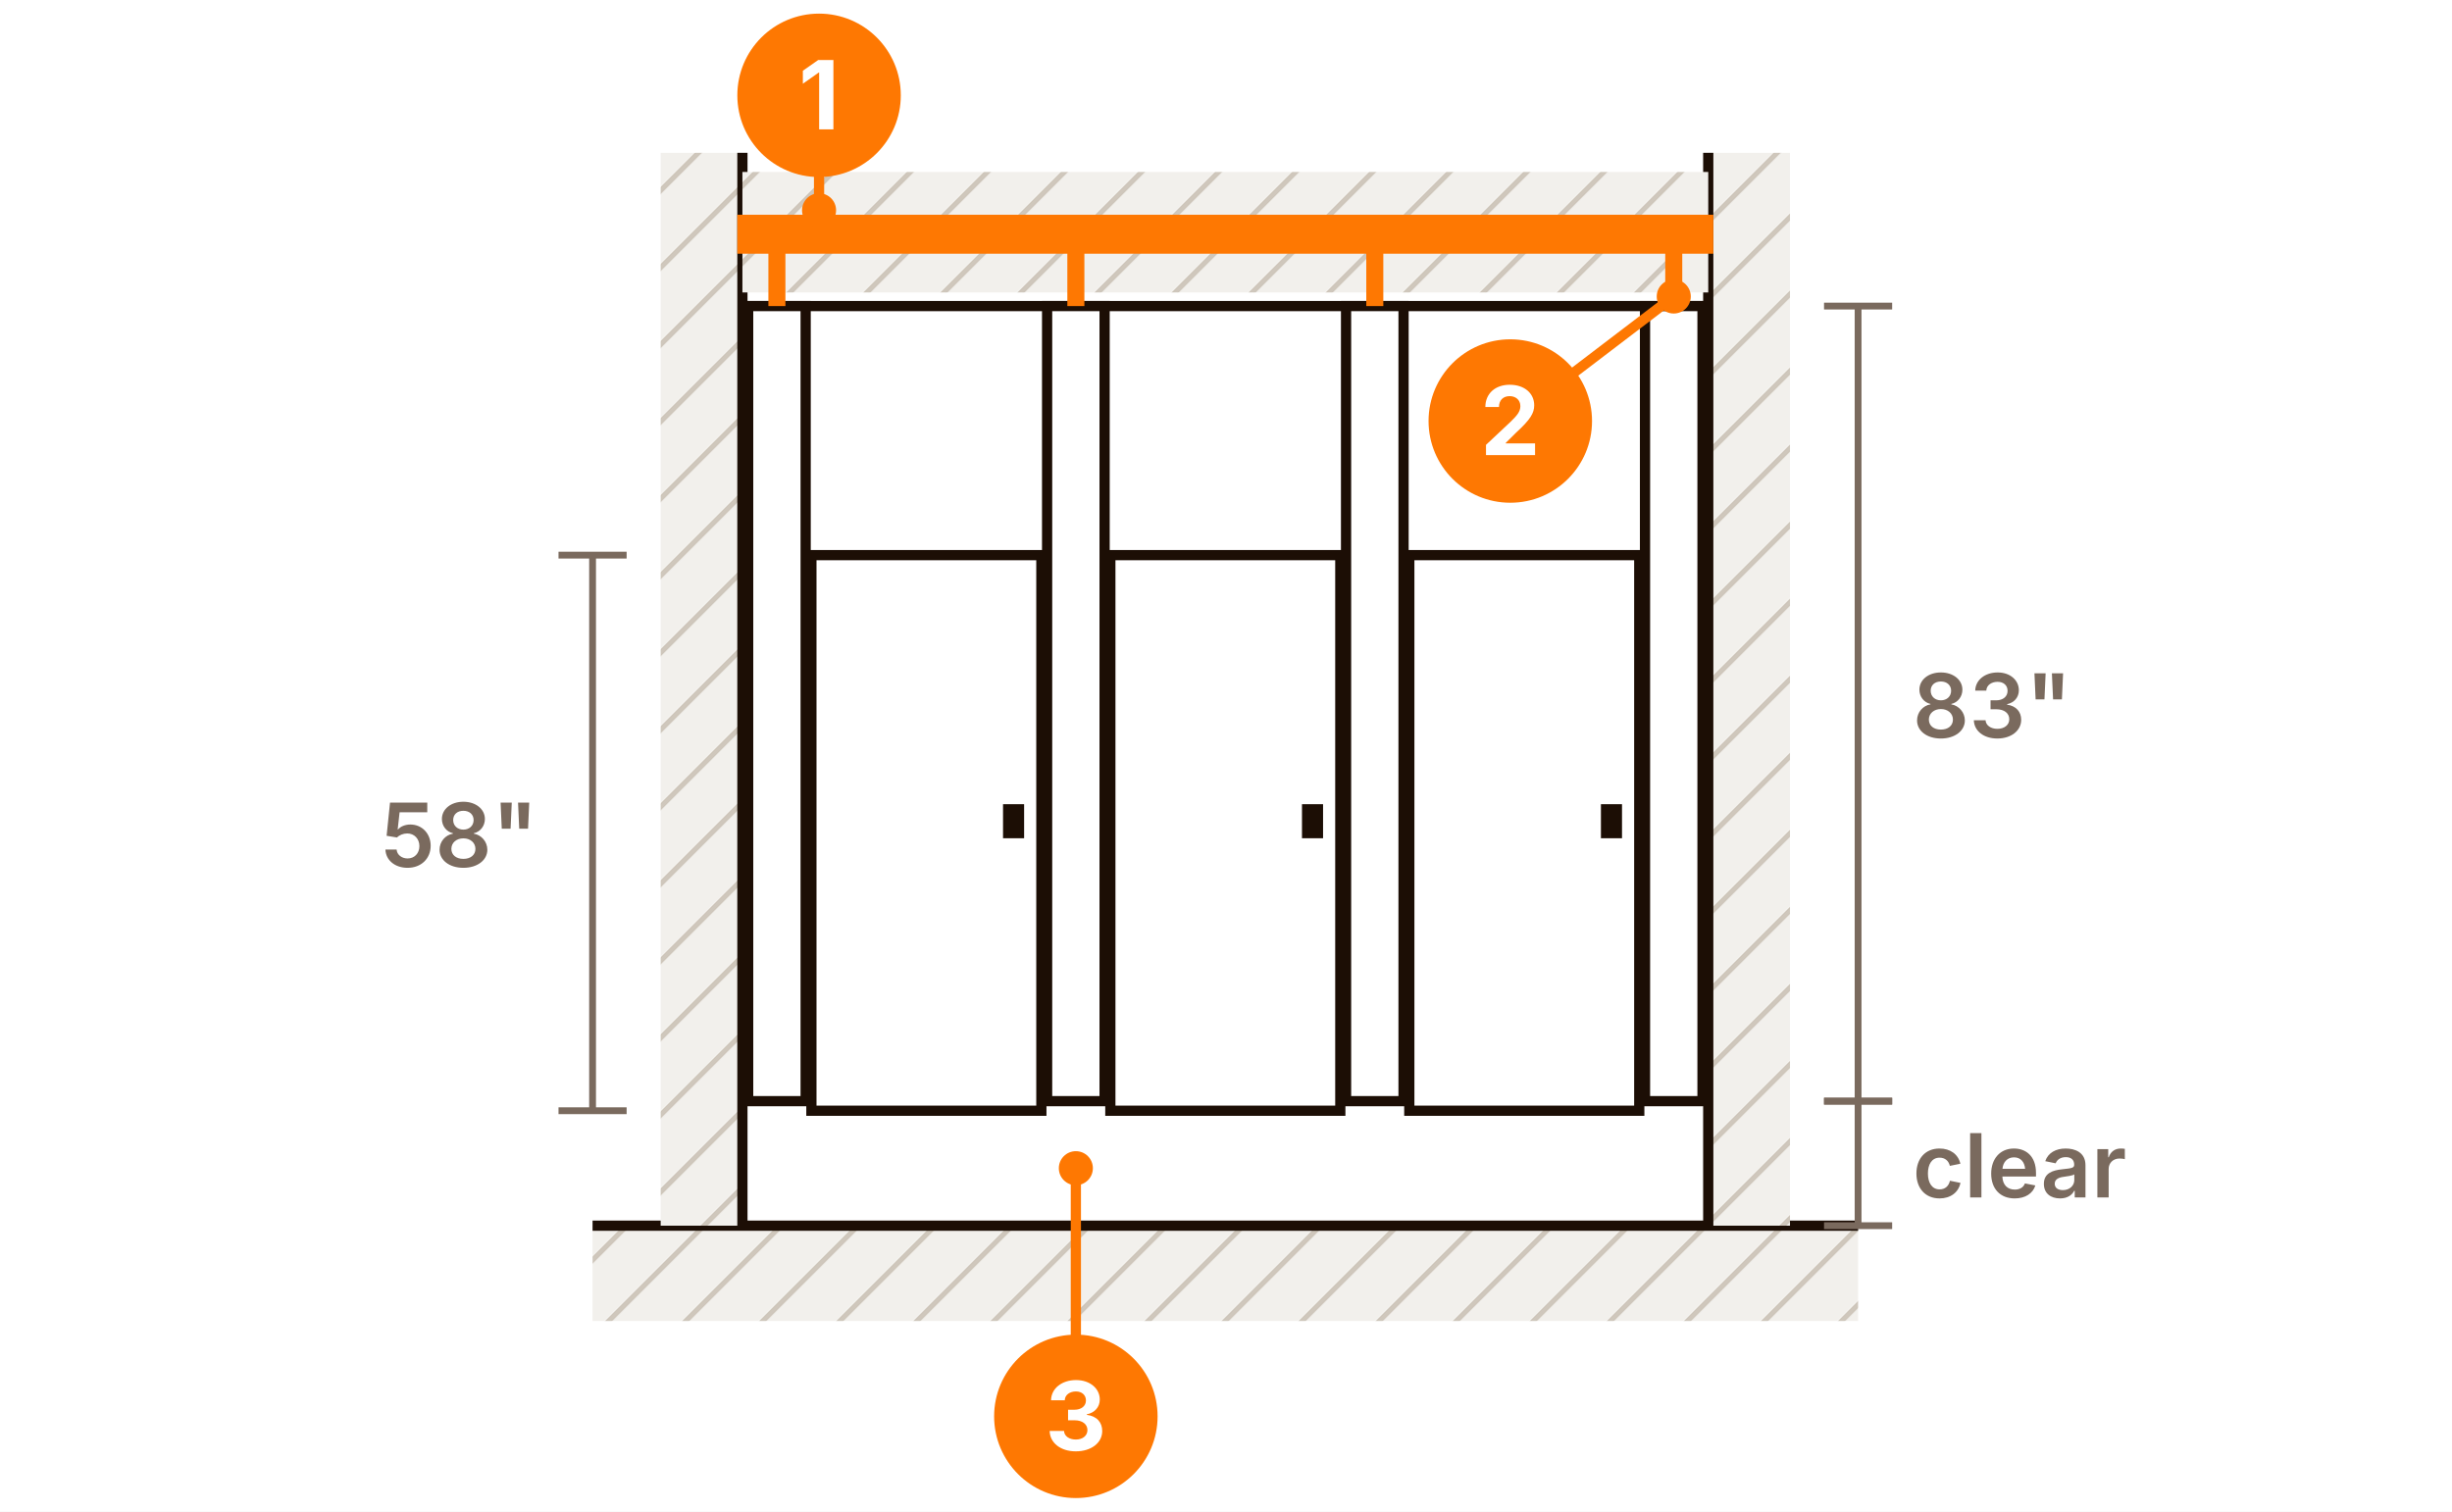
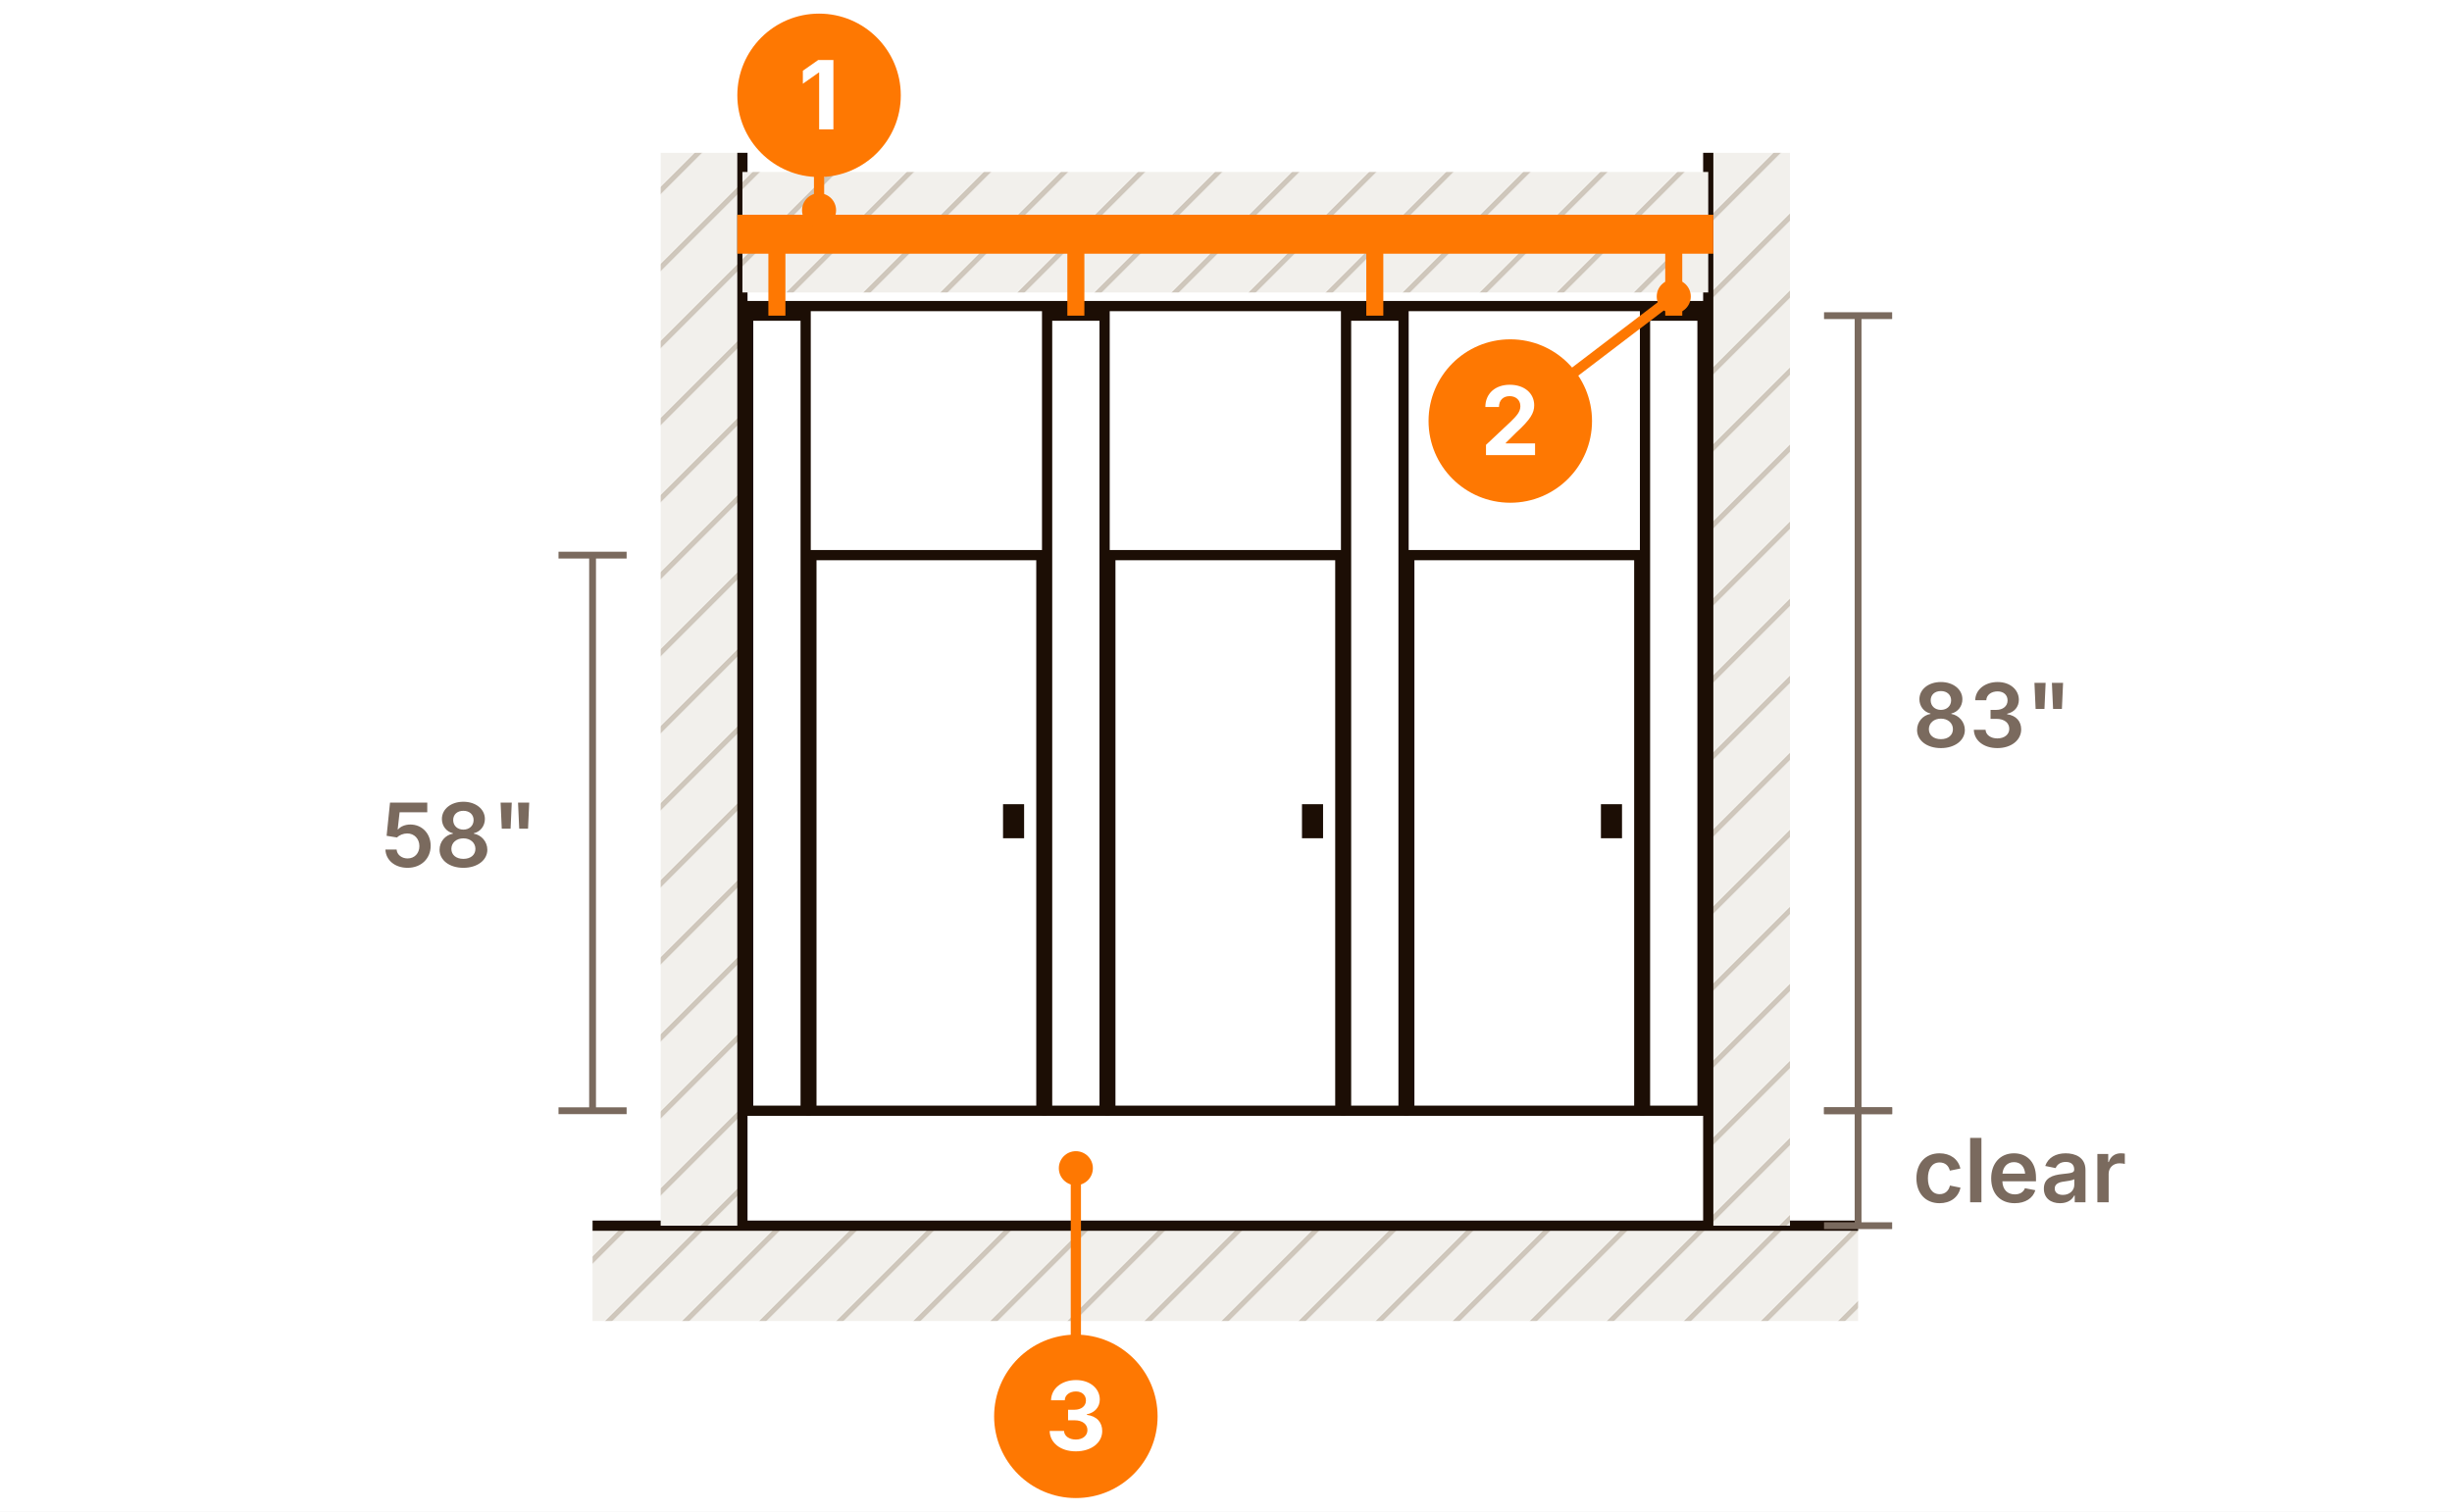
<svg xmlns="http://www.w3.org/2000/svg" viewBox="0 0 360 222" width="360" height="222" role="img" aria-labelledby="t-mounting-ceiling-hung-m d-mounting-ceiling-hung-m" font-family="Inter, ui-sans-serif, system-ui, sans-serif">
  <defs>
    <pattern id="hatch-mounting-ceiling-hung-m" width="8" height="8" patternUnits="userSpaceOnUse" patternTransform="rotate(45)">
      <rect width="8" height="8" fill="#f2f0ec" />
      <line x1="0" y1="0" x2="0" y2="8" stroke="#cfc7bc" stroke-width="1.5" />
    </pattern>
    <marker id="tick-mounting-ceiling-hung-m" viewBox="0 0 10 10" refX="5" refY="5" markerWidth="8" markerHeight="8" orient="auto">
      <path d="M2 8 L8 2" stroke="#7a6a5e" stroke-width="1.5" />
    </marker>
  </defs>
  <rect width="360" height="222" fill="#ffffff" />
  <rect x="87" y="180" width="185.803" height="14" fill="url(#hatch-mounting-ceiling-hung-m)" stroke="none" stroke-width="1.5" />
  <line x1="87" y1="180" x2="272.803" y2="180" stroke="#1c0e05" stroke-width="1.5" />
  <rect x="97" y="22.441" width="12" height="157.559" fill="url(#hatch-mounting-ceiling-hung-m)" stroke="none" stroke-width="1.5" />
  <line x1="109" y1="22.441" x2="109" y2="180" stroke="#1c0e05" stroke-width="1.5" />
  <rect x="250.803" y="22.441" width="12" height="157.559" fill="url(#hatch-mounting-ceiling-hung-m)" stroke="none" stroke-width="1.5" />
  <line x1="250.803" y1="22.441" x2="250.803" y2="180" stroke="#1c0e05" stroke-width="1.5" />
  <line x1="109" y1="44.949" x2="250.803" y2="44.949" stroke="#1c0e05" stroke-width="1.5" />
  <rect x="109" y="25.254" width="141.803" height="17.695" fill="url(#hatch-mounting-ceiling-hung-m)" stroke="none" stroke-width="1.5" />
-   <rect x="109.844" y="44.949" width="8.441" height="116.763" fill="#ffffff" stroke="#1c0e05" stroke-width="1.5" />
-   <rect x="153.736" y="44.949" width="8.441" height="116.763" fill="#ffffff" stroke="#1c0e05" stroke-width="1.5" />
-   <rect x="197.627" y="44.949" width="8.441" height="116.763" fill="#ffffff" stroke="#1c0e05" stroke-width="1.5" />
-   <rect x="241.519" y="44.949" width="8.441" height="116.763" fill="#ffffff" stroke="#1c0e05" stroke-width="1.5" />
+   <rect x="109.844" y="46.356" width="8.441" height="116.763" fill="#ffffff" stroke="#1c0e05" stroke-width="1.5" />
+   <rect x="153.736" y="46.356" width="8.441" height="116.763" fill="#ffffff" stroke="#1c0e05" stroke-width="1.5" />
+   <rect x="197.627" y="46.356" width="8.441" height="116.763" fill="#ffffff" stroke="#1c0e05" stroke-width="1.5" />
+   <rect x="241.519" y="46.356" width="8.441" height="116.763" fill="#ffffff" stroke="#1c0e05" stroke-width="1.5" />
  <rect x="119.129" y="81.525" width="33.763" height="81.593" fill="#ffffff" stroke="#1c0e05" stroke-width="1.5" />
  <rect x="147.264" y="118.102" width="3.095" height="5" fill="#1c0e05" stroke="none" stroke-width="1.5" />
  <rect x="163.02" y="81.525" width="33.763" height="81.593" fill="#ffffff" stroke="#1c0e05" stroke-width="1.5" />
  <rect x="191.156" y="118.102" width="3.095" height="5" fill="#1c0e05" stroke="none" stroke-width="1.5" />
  <rect x="206.912" y="81.525" width="33.763" height="81.593" fill="#ffffff" stroke="#1c0e05" stroke-width="1.5" />
  <rect x="235.047" y="118.102" width="3.095" height="5" fill="#1c0e05" stroke="none" stroke-width="1.5" />
  <rect x="109" y="32.288" width="141.803" height="4.22" fill="#fe7802" stroke="#fe7802" stroke-width="1.5" />
-   <line x1="114.064" y1="36.508" x2="114.064" y2="44.949" stroke="#fe7802" stroke-width="2.5" />
-   <line x1="157.956" y1="36.508" x2="157.956" y2="44.949" stroke="#fe7802" stroke-width="2.5" />
-   <line x1="201.847" y1="36.508" x2="201.847" y2="44.949" stroke="#fe7802" stroke-width="2.5" />
-   <line x1="245.739" y1="36.508" x2="245.739" y2="44.949" stroke="#fe7802" stroke-width="2.5" />
-   <line x1="272.803" y1="44.949" x2="272.803" y2="161.712" stroke="#7a6a5e" stroke-width="1" />
-   <line x1="267.803" y1="44.949" x2="277.803" y2="44.949" stroke="#7a6a5e" stroke-width="1" />
-   <line x1="267.803" y1="161.712" x2="277.803" y2="161.712" stroke="#7a6a5e" stroke-width="1" />
-   <text x="280.803" y="108.331" font-size="13" font-weight="600" fill="#7a6a5e" text-anchor="start">83"</text>
-   <line x1="272.803" y1="161.712" x2="272.803" y2="180" stroke="#7a6a5e" stroke-width="1" />
-   <line x1="267.803" y1="161.712" x2="277.803" y2="161.712" stroke="#7a6a5e" stroke-width="1" />
+   <line x1="114.064" y1="36.508" x2="114.064" y2="46.356" stroke="#fe7802" stroke-width="2.5" />
+   <line x1="157.956" y1="36.508" x2="157.956" y2="46.356" stroke="#fe7802" stroke-width="2.5" />
+   <line x1="201.847" y1="36.508" x2="201.847" y2="46.356" stroke="#fe7802" stroke-width="2.5" />
+   <line x1="245.739" y1="36.508" x2="245.739" y2="46.356" stroke="#fe7802" stroke-width="2.5" />
+   <line x1="272.803" y1="46.356" x2="272.803" y2="163.119" stroke="#7a6a5e" stroke-width="1" />
+   <line x1="267.803" y1="46.356" x2="277.803" y2="46.356" stroke="#7a6a5e" stroke-width="1" />
+   <line x1="267.803" y1="163.119" x2="277.803" y2="163.119" stroke="#7a6a5e" stroke-width="1" />
+   <text x="280.803" y="109.737" font-size="13" font-weight="600" fill="#7a6a5e" text-anchor="start">83"</text>
+   <line x1="272.803" y1="163.119" x2="272.803" y2="180" stroke="#7a6a5e" stroke-width="1" />
+   <line x1="267.803" y1="163.119" x2="277.803" y2="163.119" stroke="#7a6a5e" stroke-width="1" />
  <line x1="267.803" y1="180" x2="277.803" y2="180" stroke="#7a6a5e" stroke-width="1" />
-   <text x="280.803" y="175.856" font-size="13" font-weight="600" fill="#7a6a5e" text-anchor="start">clear</text>
+   <text x="280.803" y="176.559" font-size="13" font-weight="600" fill="#7a6a5e" text-anchor="start">clear</text>
  <line x1="87" y1="81.525" x2="87" y2="163.119" stroke="#7a6a5e" stroke-width="1" />
  <line x1="82" y1="81.525" x2="92" y2="81.525" stroke="#7a6a5e" stroke-width="1" />
  <line x1="82" y1="163.119" x2="92" y2="163.119" stroke="#7a6a5e" stroke-width="1" />
  <text x="79" y="127.322" font-size="13" font-weight="600" fill="#7a6a5e" text-anchor="end">58"</text>
  <line x1="120.254" y1="14" x2="120.254" y2="30.881" stroke="#fe7802" stroke-width="1.5" />
  <circle cx="120.254" cy="30.881" r="2.5" fill="#fe7802" />
  <circle cx="120.254" cy="14" r="12" fill="#fe7802" />
  <text x="120.254" y="19" font-size="14" font-weight="700" fill="#fff" text-anchor="middle">1</text>
  <line x1="221.739" y1="61.831" x2="245.739" y2="43.542" stroke="#fe7802" stroke-width="1.5" />
  <circle cx="245.739" cy="43.542" r="2.5" fill="#fe7802" />
  <circle cx="221.739" cy="61.831" r="12" fill="#fe7802" />
  <text x="221.739" y="66.831" font-size="14" font-weight="700" fill="#fff" text-anchor="middle">2</text>
  <line x1="157.956" y1="208" x2="157.956" y2="171.559" stroke="#fe7802" stroke-width="1.5" />
  <circle cx="157.956" cy="171.559" r="2.5" fill="#fe7802" />
  <circle cx="157.956" cy="208" r="12" fill="#fe7802" />
  <text x="157.956" y="213" font-size="14" font-weight="700" fill="#fff" text-anchor="middle">3</text>
</svg>
